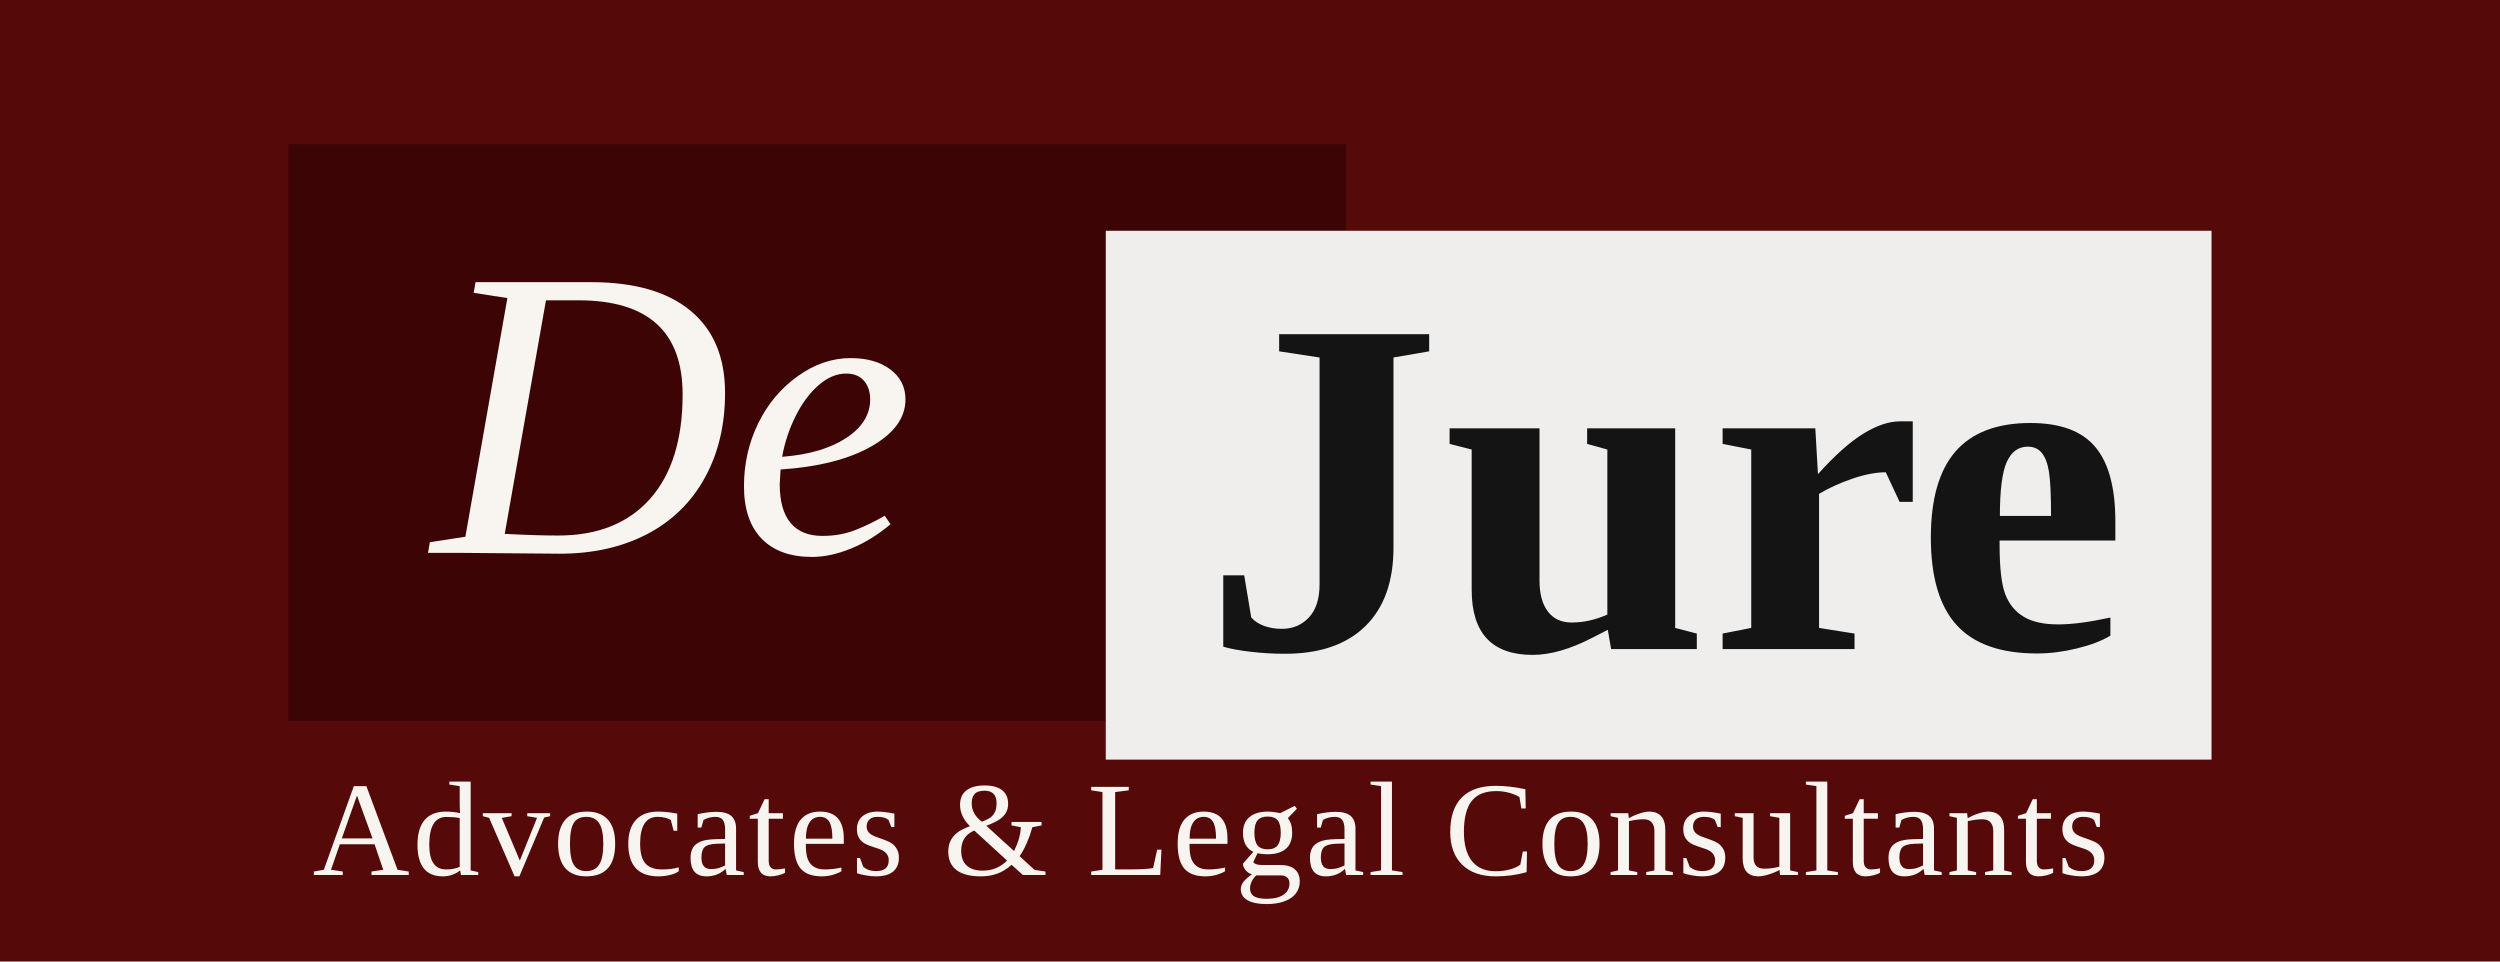
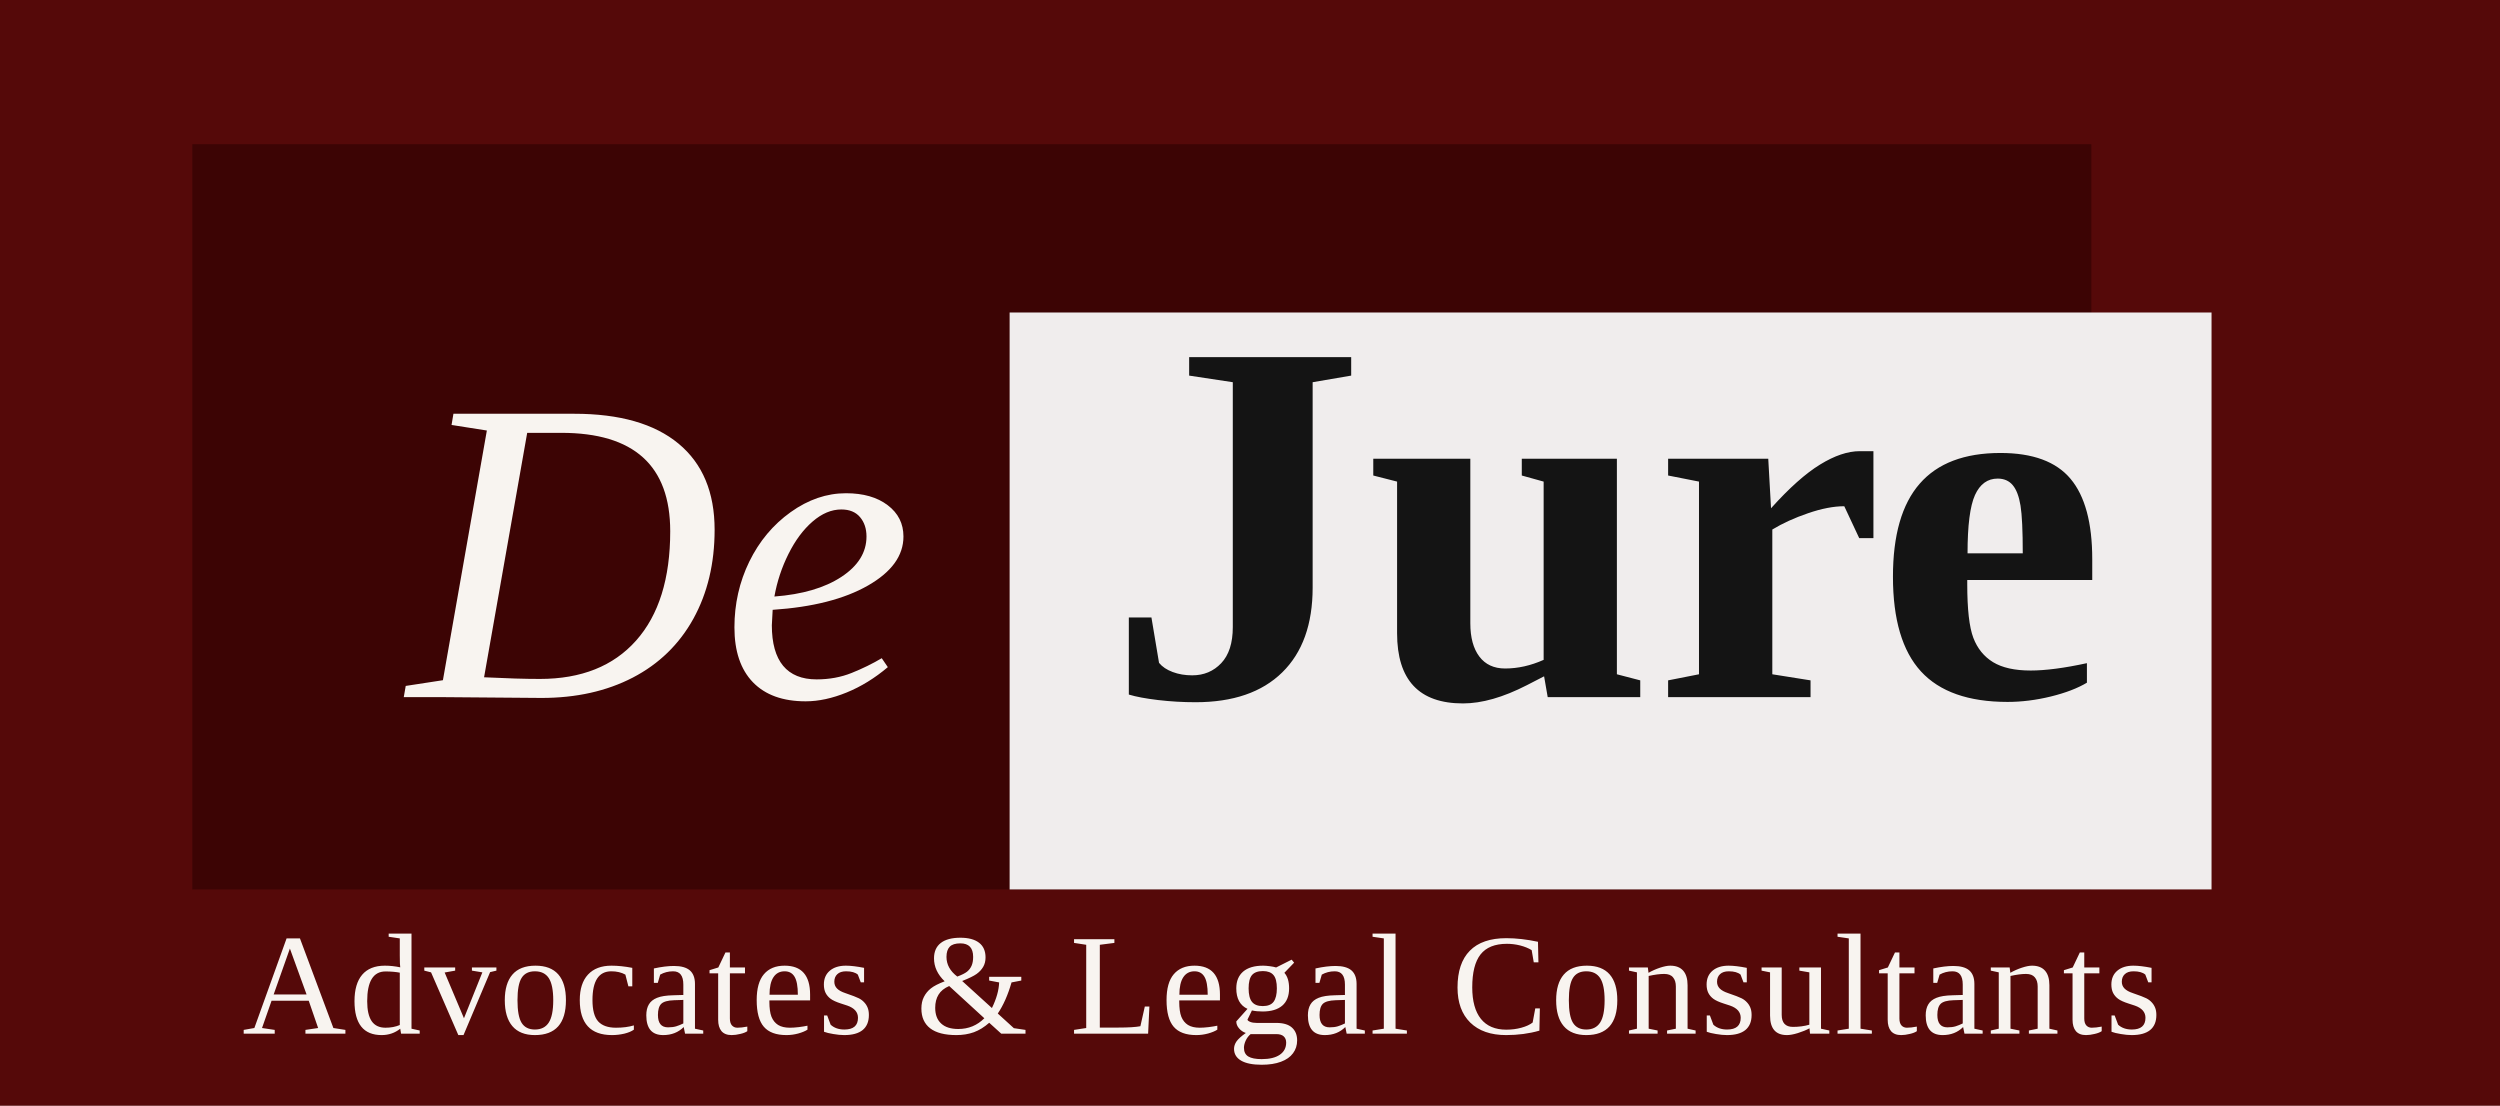
- <svg xmlns="http://www.w3.org/2000/svg" width="520" height="200" viewBox="0 0 520 200" role="img" aria-labelledby="title desc">
-   <rect width="520" height="200" fill="#550909" />
-   <rect x="60" y="30" width="220" height="120" fill="#3c0404" />
-   <rect x="230" y="48" width="230" height="110" fill="#f0eded" />
-   <text x="90" y="115" font-family="'Times New Roman', 'Georgia', serif" font-size="86" font-style="italic" fill="#f8f4f0">De</text>
-   <text x="250" y="135" font-family="'Times New Roman', 'Georgia', serif" font-size="100" fill="#141414" font-weight="600">Jure</text>
-   <text x="65" y="182" font-family="'Georgia', 'Times New Roman', serif" font-size="28" fill="#f8f4f0" letter-spacing="0.6">Advocates &amp; Legal Consultants</text>
+ <svg xmlns="http://www.w3.org/2000/svg" width="520" height="230" viewBox="0 0 520 230" role="img" aria-labelledby="title desc">
+   <rect width="520" height="230" fill="#550909" />
+   <rect x="40" y="30" width="395" height="155" fill="#3c0404" />
+   <rect x="210" y="65" width="250" height="120" fill="#f0eded" />
+   <text x="85" y="145" font-family="'Times New Roman', 'Georgia', serif" font-size="90" font-style="italic" fill="#f8f4f0">De</text>
+   <text x="230" y="145" font-family="'Times New Roman', 'Georgia', serif" font-size="108" fill="#141414" font-weight="600">Jure</text>
+   <text x="250" y="215" font-family="'Georgia', 'Times New Roman', serif" font-size="30" fill="#f8f4f0" letter-spacing="0.6" text-anchor="middle">Advocates &amp; Legal Consultants</text>
</svg>
